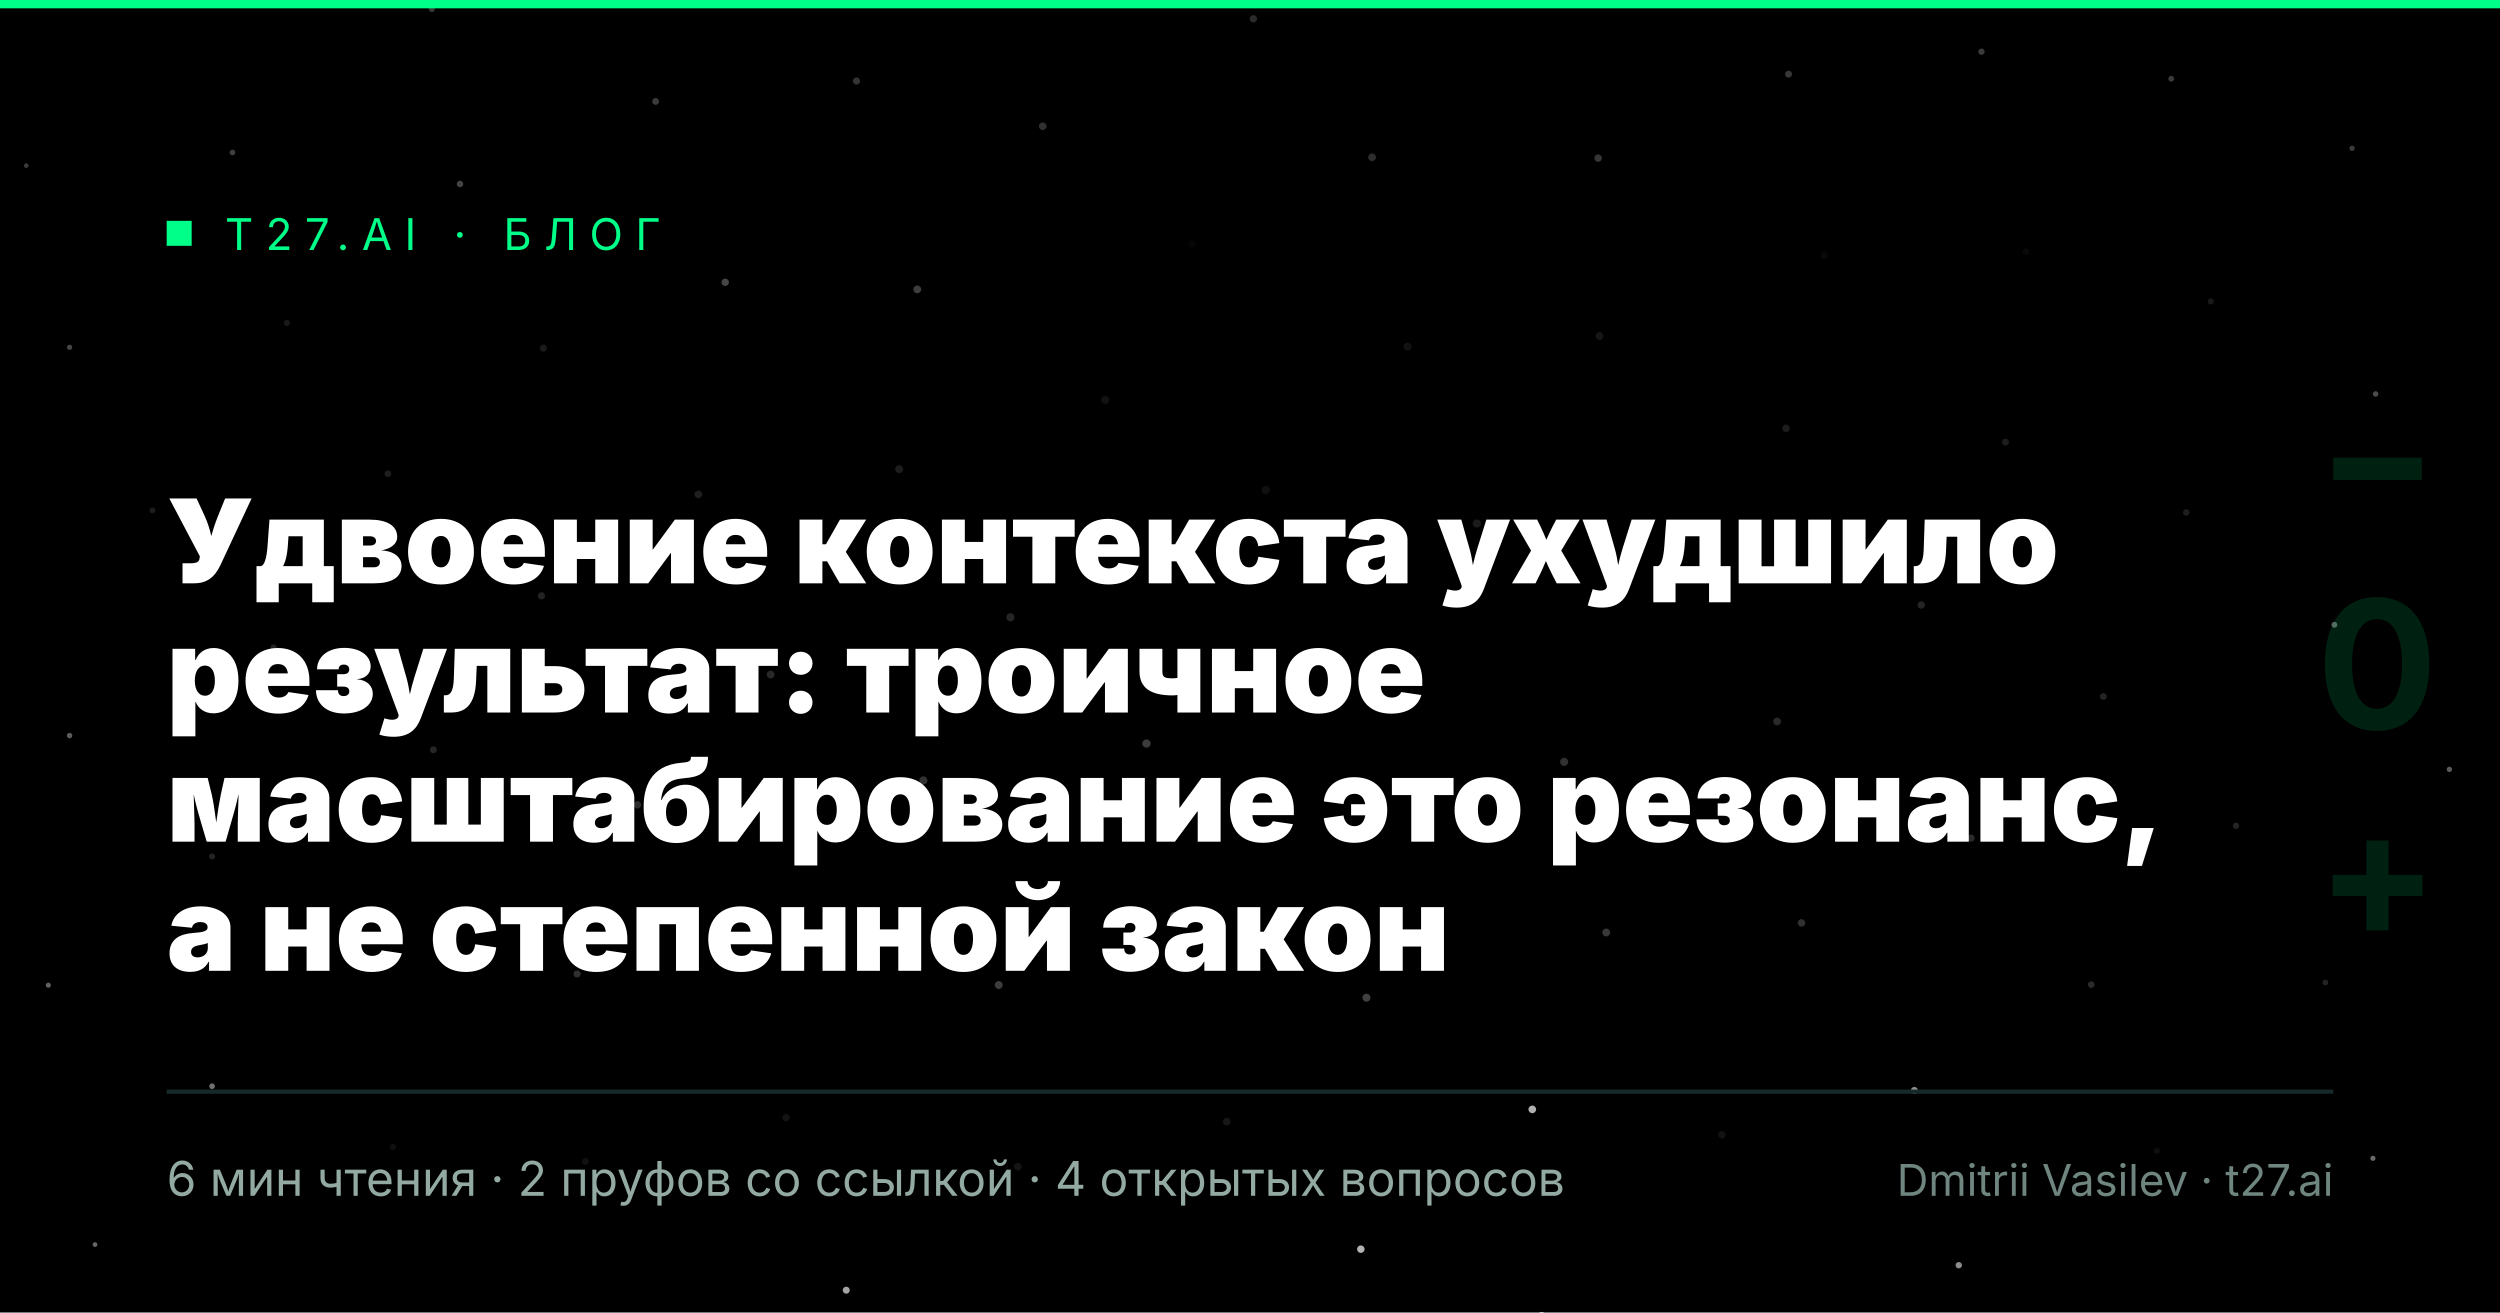
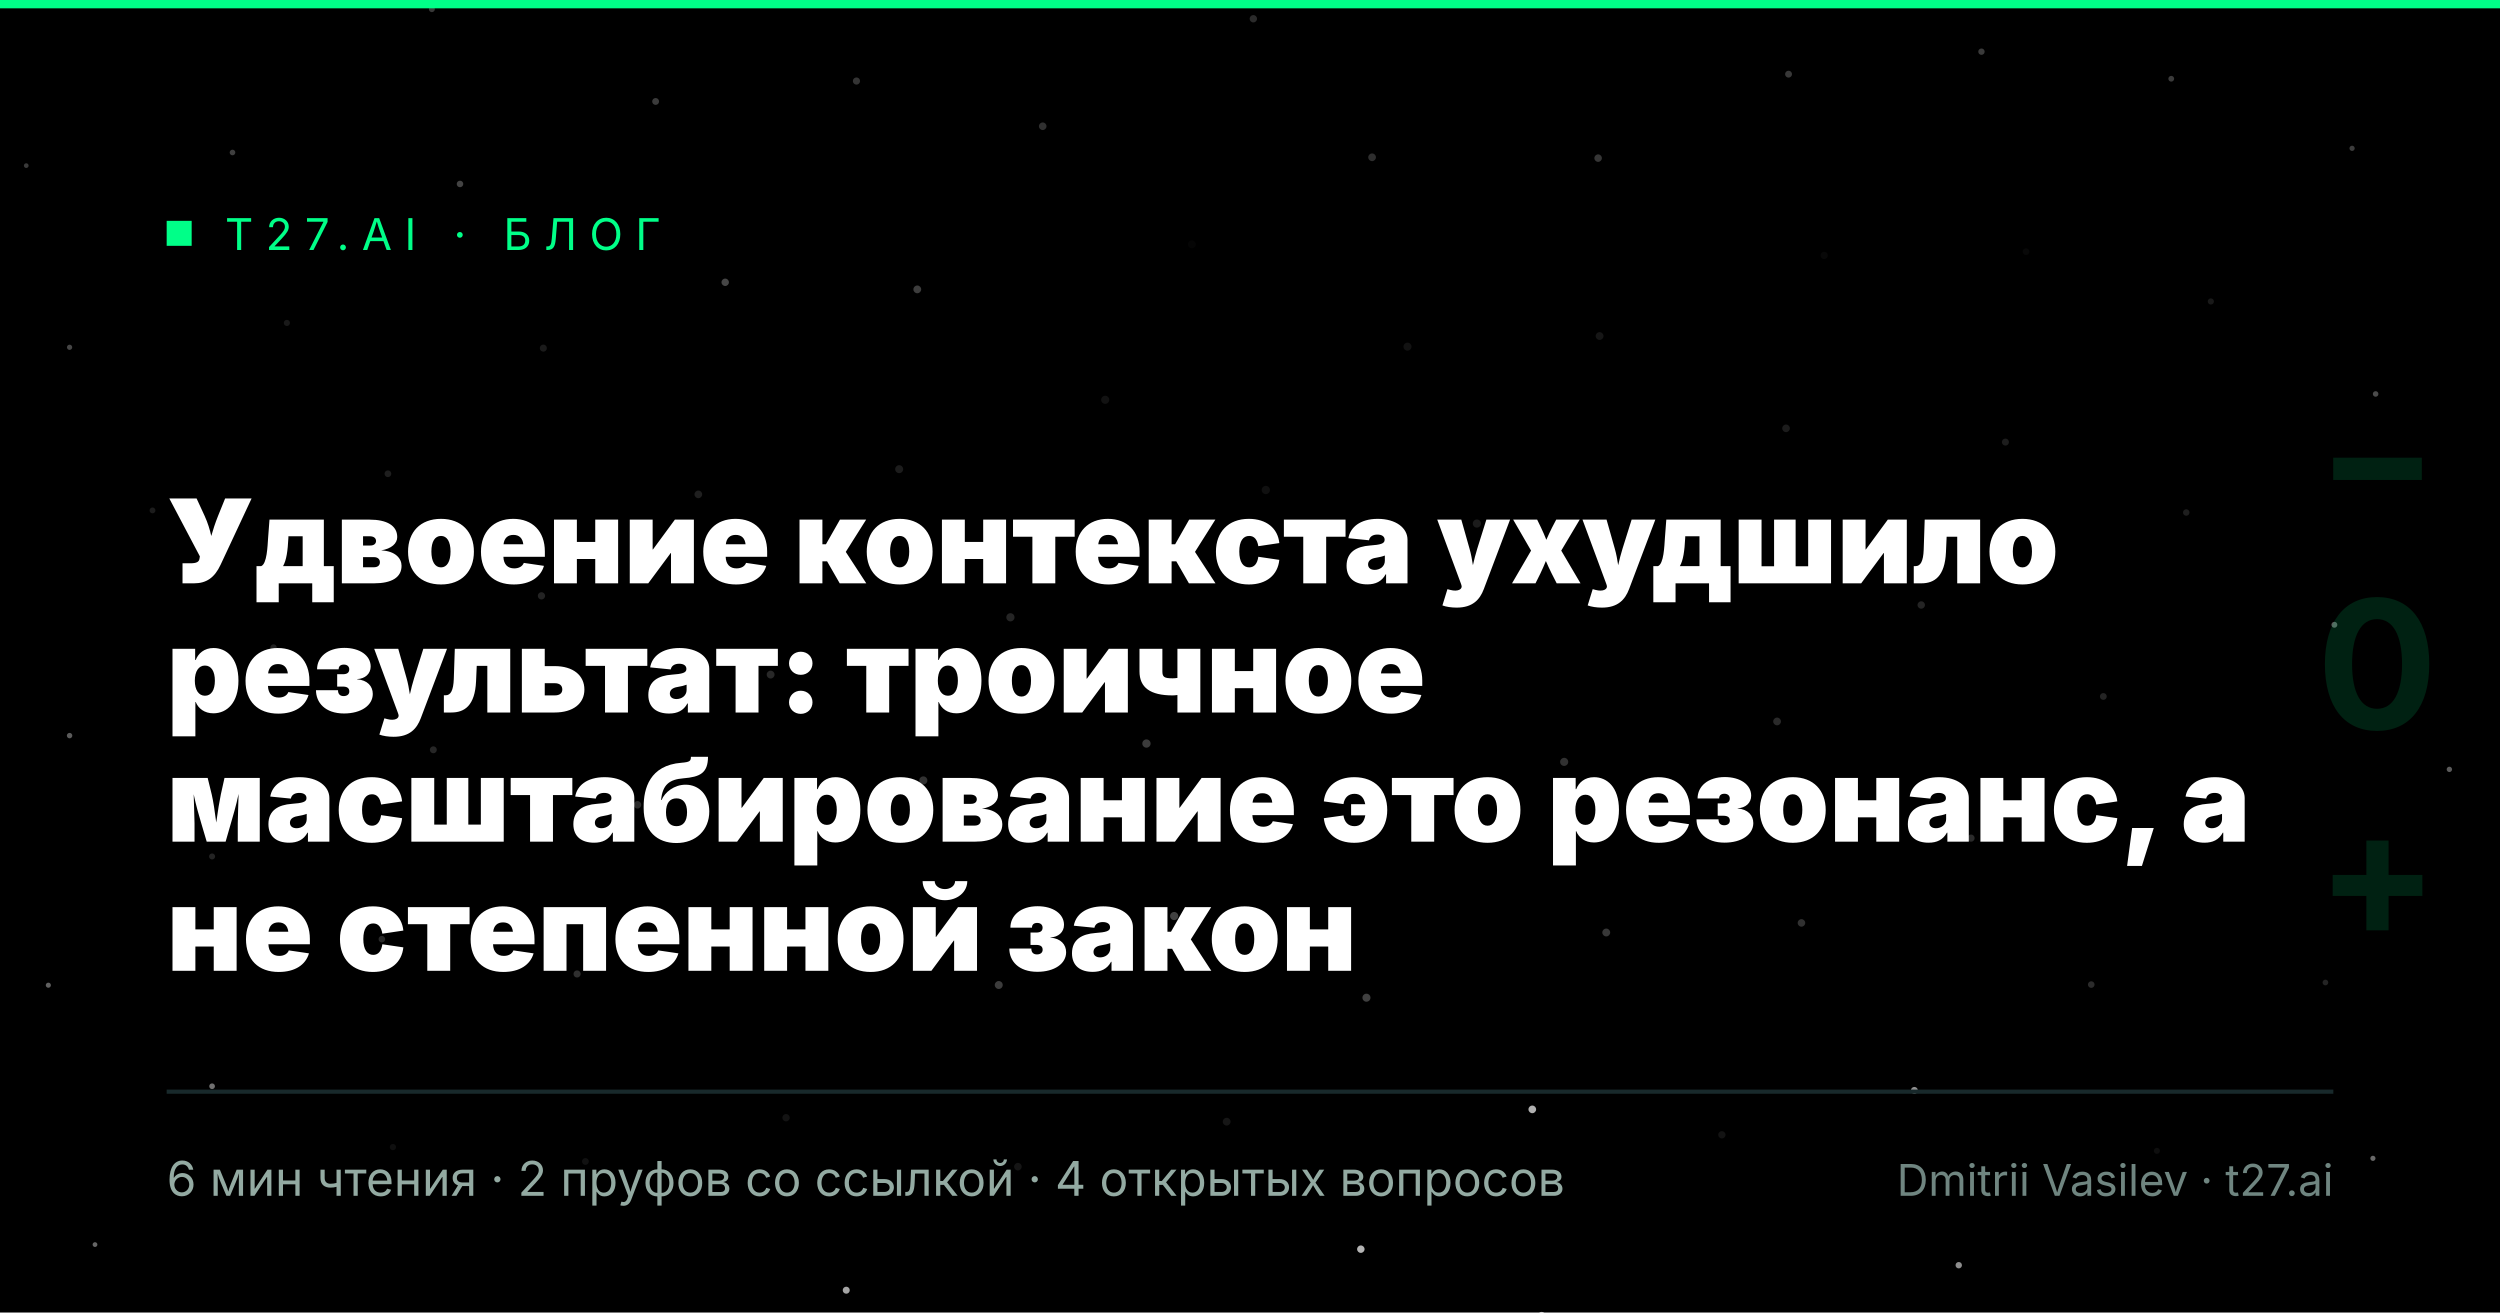
<svg xmlns="http://www.w3.org/2000/svg" width="1200" height="630" viewBox="0 0 1200 630" role="img" aria-label="Удвоение контекста ухудшило результат: троичное масштабирование это резонанс, а не степенной закон">
  <rect width="1200" height="630" fill="#000000" />
  <circle cx="638.9" cy="315.0" r="2.00" fill="#ffffff" opacity="0.164" />
  <circle cx="550.3" cy="356.9" r="1.99" fill="#ffffff" opacity="0.232" />
  <circle cx="607.6" cy="235.2" r="1.98" fill="#ffffff" opacity="0.064" />
  <circle cx="662.7" cy="390.2" r="1.98" fill="#ffffff" opacity="0.242" />
  <circle cx="485.0" cy="296.3" r="1.97" fill="#ffffff" opacity="0.145" />
  <circle cx="708.9" cy="251.3" r="1.96" fill="#ffffff" opacity="0.109" />
  <circle cx="563.6" cy="439.7" r="1.96" fill="#ffffff" opacity="0.257" />
  <circle cx="530.5" cy="191.9" r="1.95" fill="#ffffff" opacity="0.073" />
  <circle cx="750.8" cy="365.7" r="1.95" fill="#ffffff" opacity="0.194" />
  <circle cx="443.2" cy="374.6" r="1.94" fill="#ffffff" opacity="0.198" />
  <circle cx="675.6" cy="166.4" r="1.93" fill="#ffffff" opacity="0.071" />
  <circle cx="655.9" cy="478.9" r="1.93" fill="#ffffff" opacity="0.252" />
  <circle cx="431.6" cy="225.2" r="1.92" fill="#ffffff" opacity="0.110" />
  <circle cx="797.5" cy="275.0" r="1.91" fill="#ffffff" opacity="0.137" />
  <circle cx="479.4" cy="472.8" r="1.91" fill="#ffffff" opacity="0.237" />
  <circle cx="572.1" cy="117.3" r="1.90" fill="#ffffff" opacity="0.022" />
  <circle cx="771.0" cy="447.6" r="1.89" fill="#ffffff" opacity="0.219" />
  <circle cx="369.9" cy="323.8" r="1.89" fill="#ffffff" opacity="0.160" />
  <circle cx="767.8" cy="161.3" r="1.88" fill="#ffffff" opacity="0.089" />
  <circle cx="588.8" cy="538.4" r="1.87" fill="#ffffff" opacity="0.089" />
  <circle cx="440.3" cy="138.9" r="1.87" fill="#ffffff" opacity="0.242" />
  <circle cx="853.0" cy="346.3" r="1.86" fill="#ffffff" opacity="0.167" />
  <circle cx="385.7" cy="452.2" r="1.86" fill="#ffffff" opacity="0.208" />
  <circle cx="658.6" cy="75.5" r="1.85" fill="#ffffff" opacity="0.182" />
  <circle cx="735.5" cy="532.5" r="1.84" fill="#ffffff" opacity="0.691" />
  <circle cx="335.2" cy="237.3" r="1.84" fill="#ffffff" opacity="0.124" />
  <circle cx="857.3" cy="205.6" r="1.83" fill="#ffffff" opacity="0.113" />
  <circle cx="488.6" cy="560.0" r="1.82" fill="#ffffff" opacity="0.084" />
  <circle cx="500.5" cy="60.6" r="1.82" fill="#ffffff" opacity="0.189" />
  <circle cx="864.7" cy="443.0" r="1.81" fill="#ffffff" opacity="0.194" />
  <circle cx="306.0" cy="386.3" r="1.80" fill="#ffffff" opacity="0.174" />
  <circle cx="767.1" cy="75.9" r="1.80" fill="#ffffff" opacity="0.214" />
  <circle cx="653.2" cy="599.6" r="1.79" fill="#ffffff" opacity="0.706" />
  <circle cx="348.1" cy="135.5" r="1.78" fill="#ffffff" opacity="0.274" />
  <circle cx="922.2" cy="290.4" r="1.78" fill="#ffffff" opacity="0.141" />
  <circle cx="377.3" cy="536.5" r="1.77" fill="#ffffff" opacity="0.076" />
  <circle cx="601.6" cy="9.0" r="1.77" fill="#ffffff" opacity="0.168" />
  <circle cx="826.5" cy="544.7" r="1.76" fill="#ffffff" opacity="0.076" />
  <circle cx="259.9" cy="286.0" r="1.75" fill="#ffffff" opacity="0.139" />
  <circle cx="875.6" cy="122.6" r="1.75" fill="#ffffff" opacity="0.033" />
  <circle cx="537.3" cy="632.1" r="1.74" fill="#ffffff" opacity="0.689" />
  <circle cx="411.1" cy="38.9" r="1.73" fill="#ffffff" opacity="0.206" />
  <circle cx="946.1" cy="402.3" r="1.73" fill="#ffffff" opacity="0.169" />
  <circle cx="277.0" cy="467.5" r="1.72" fill="#ffffff" opacity="0.185" />
  <circle cx="727.7" cy="-1.8" r="1.71" fill="#ffffff" opacity="0.181" />
  <circle cx="740.0" cy="631.4" r="1.71" fill="#ffffff" opacity="0.663" />
  <circle cx="260.8" cy="167.1" r="1.70" fill="#ffffff" opacity="0.106" />
  <circle cx="962.6" cy="212.2" r="1.69" fill="#ffffff" opacity="0.117" />
  <circle cx="406.2" cy="619.3" r="1.69" fill="#ffffff" opacity="0.641" />
  <circle cx="918.9" cy="523.4" r="1.67" fill="#ffffff" opacity="0.564" />
  <circle cx="208.0" cy="359.9" r="1.67" fill="#ffffff" opacity="0.152" />
  <circle cx="858.5" cy="35.6" r="1.66" fill="#ffffff" opacity="0.221" />
  <circle cx="314.7" cy="48.7" r="1.65" fill="#ffffff" opacity="0.232" />
  <circle cx="1009.6" cy="334.3" r="1.64" fill="#ffffff" opacity="0.144" />
  <circle cx="281.0" cy="557.5" r="1.64" fill="#ffffff" opacity="0.068" />
  <circle cx="838.8" cy="634.0" r="1.62" fill="#ffffff" opacity="0.611" />
  <circle cx="186.2" cy="227.4" r="1.62" fill="#ffffff" opacity="0.119" />
  <circle cx="972.5" cy="120.8" r="1.61" fill="#ffffff" opacity="0.034" />
  <circle cx="1003.8" cy="472.6" r="1.59" fill="#ffffff" opacity="0.168" />
  <circle cx="183.3" cy="450.8" r="1.58" fill="#ffffff" opacity="0.163" />
  <circle cx="220.8" cy="88.3" r="1.57" fill="#ffffff" opacity="0.262" />
  <circle cx="1049.4" cy="246.0" r="1.56" fill="#ffffff" opacity="0.120" />
  <circle cx="940.2" cy="607.3" r="1.54" fill="#ffffff" opacity="0.551" />
  <circle cx="131.3" cy="310.8" r="1.53" fill="#ffffff" opacity="0.131" />
  <circle cx="951.1" cy="24.8" r="1.53" fill="#ffffff" opacity="0.228" />
  <circle cx="1073.3" cy="396.4" r="1.51" fill="#ffffff" opacity="0.144" />
  <circle cx="188.6" cy="550.6" r="1.50" fill="#ffffff" opacity="0.060" />
  <circle cx="137.7" cy="155.0" r="1.48" fill="#ffffff" opacity="0.100" />
  <circle cx="1061.2" cy="144.7" r="1.48" fill="#ffffff" opacity="0.098" />
  <circle cx="1035.3" cy="552.4" r="1.46" fill="#ffffff" opacity="0.058" />
  <circle cx="101.8" cy="411.1" r="1.45" fill="#ffffff" opacity="0.142" />
  <circle cx="207.3" cy="4.4" r="1.43" fill="#ffffff" opacity="0.220" />
  <circle cx="1120.5" cy="299.9" r="1.42" fill="#ffffff" opacity="0.357" />
  <circle cx="73.2" cy="245.0" r="1.40" fill="#ffffff" opacity="0.111" />
  <circle cx="1042.2" cy="37.8" r="1.39" fill="#ffffff" opacity="0.234" />
  <circle cx="1116.2" cy="471.6" r="1.37" fill="#ffffff" opacity="0.143" />
  <circle cx="101.8" cy="521.4" r="1.37" fill="#ffffff" opacity="0.441" />
  <circle cx="111.6" cy="73.2" r="1.35" fill="#ffffff" opacity="0.247" />
  <circle cx="1140.3" cy="189.1" r="1.34" fill="#ffffff" opacity="0.295" />
  <circle cx="33.4" cy="353.1" r="1.31" fill="#ffffff" opacity="0.357" />
  <circle cx="1175.7" cy="369.3" r="1.29" fill="#ffffff" opacity="0.358" />
  <circle cx="133.6" cy="634.1" r="1.28" fill="#ffffff" opacity="0.458" />
  <circle cx="33.4" cy="166.7" r="1.26" fill="#ffffff" opacity="0.276" />
  <circle cx="1129.0" cy="71.2" r="1.26" fill="#ffffff" opacity="0.239" />
  <circle cx="1139.0" cy="556.0" r="1.24" fill="#ffffff" opacity="0.413" />
  <circle cx="23.2" cy="472.9" r="1.23" fill="#ffffff" opacity="0.381" />
  <circle cx="45.6" cy="597.4" r="1.15" fill="#ffffff" opacity="0.399" />
  <circle cx="12.6" cy="79.5" r="1.13" fill="#ffffff" opacity="0.229" />
-   <text x="1112" y="250" font-family="Inter,DejaVu Sans,Helvetica,Arial,sans-serif" font-size="86" font-weight="700" fill="#00ff88" opacity="0.13">−</text>
-   <text x="1112" y="350" font-family="Inter,DejaVu Sans,Helvetica,Arial,sans-serif" font-size="86" font-weight="700" fill="#00ff88" opacity="0.13">0</text>
-   <text x="1112" y="450" font-family="Inter,DejaVu Sans,Helvetica,Arial,sans-serif" font-size="86" font-weight="700" fill="#00ff88" opacity="0.13">+</text>
+   <text x="1112" y="250" font-family="Inter,Helvetica,Arial,sans-serif" font-size="86" font-weight="700" fill="#00ff88" opacity="0.13">−</text>
+   <text x="1112" y="350" font-family="Inter,Helvetica,Arial,sans-serif" font-size="86" font-weight="700" fill="#00ff88" opacity="0.13">0</text>
+   <text x="1112" y="450" font-family="Inter,Helvetica,Arial,sans-serif" font-size="86" font-weight="700" fill="#00ff88" opacity="0.13">+</text>
  <rect x="0" y="0" width="1200" height="4" fill="#00ff88" />
  <rect x="80" y="106" width="12" height="12" fill="#00ff88" />
-   <text x="108" y="120" font-family="Inter,DejaVu Sans,Helvetica,Arial,sans-serif" font-size="21" letter-spacing="6" fill="#00ff88">T27.AI · БЛОГ</text>
-   <text x="80" y="280" font-family="Inter,DejaVu Sans,Helvetica,Arial,sans-serif" font-size="56" font-weight="900" fill="#ffffff">Удвоение контекста ухудшило</text>
-   <text x="80" y="342" font-family="Inter,DejaVu Sans,Helvetica,Arial,sans-serif" font-size="56" font-weight="900" fill="#ffffff">результат: троичное</text>
-   <text x="80" y="404" font-family="Inter,DejaVu Sans,Helvetica,Arial,sans-serif" font-size="56" font-weight="900" fill="#ffffff">масштабирование это резонанс,</text>
-   <text x="80" y="466" font-family="Inter,DejaVu Sans,Helvetica,Arial,sans-serif" font-size="56" font-weight="900" fill="#ffffff">а не степенной закон</text>
+   <text x="108" y="120" font-family="Inter,Helvetica,Arial,sans-serif" font-size="21" letter-spacing="6" fill="#00ff88">T27.AI · БЛОГ</text>
+   <text x="80" y="280" font-family="Inter,Helvetica,Arial,sans-serif" font-size="56" font-weight="900" fill="#ffffff">Удвоение контекста ухудшило</text>
+   <text x="80" y="342" font-family="Inter,Helvetica,Arial,sans-serif" font-size="56" font-weight="900" fill="#ffffff">результат: троичное</text>
+   <text x="80" y="404" font-family="Inter,Helvetica,Arial,sans-serif" font-size="56" font-weight="900" fill="#ffffff">масштабирование это резонанс, а</text>
+   <text x="80" y="466" font-family="Inter,Helvetica,Arial,sans-serif" font-size="56" font-weight="900" fill="#ffffff">не степенной закон</text>
  <line x1="80" y1="524" x2="1120" y2="524" stroke="#18292b" stroke-width="2" />
-   <text x="80" y="574" font-family="Inter,DejaVu Sans,Helvetica,Arial,sans-serif" font-size="23" fill="#93aaa2">6 мин чтения  ·  2 пруфов со ссылкой  ·  4 открытых вопросов</text>
-   <text x="1120" y="574" text-anchor="end" font-family="Inter,DejaVu Sans,Helvetica,Arial,sans-serif" font-size="21" fill="#6f8580">Dmitrii Vasilev · t27.ai</text>
+   <text x="80" y="574" font-family="Inter,Helvetica,Arial,sans-serif" font-size="23" fill="#93aaa2">6 мин чтения  ·  2 пруфов со ссылкой  ·  4 открытых вопросов</text>
+   <text x="1120" y="574" text-anchor="end" font-family="Inter,Helvetica,Arial,sans-serif" font-size="21" fill="#6f8580">Dmitrii Vasilev · t27.ai</text>
</svg>
